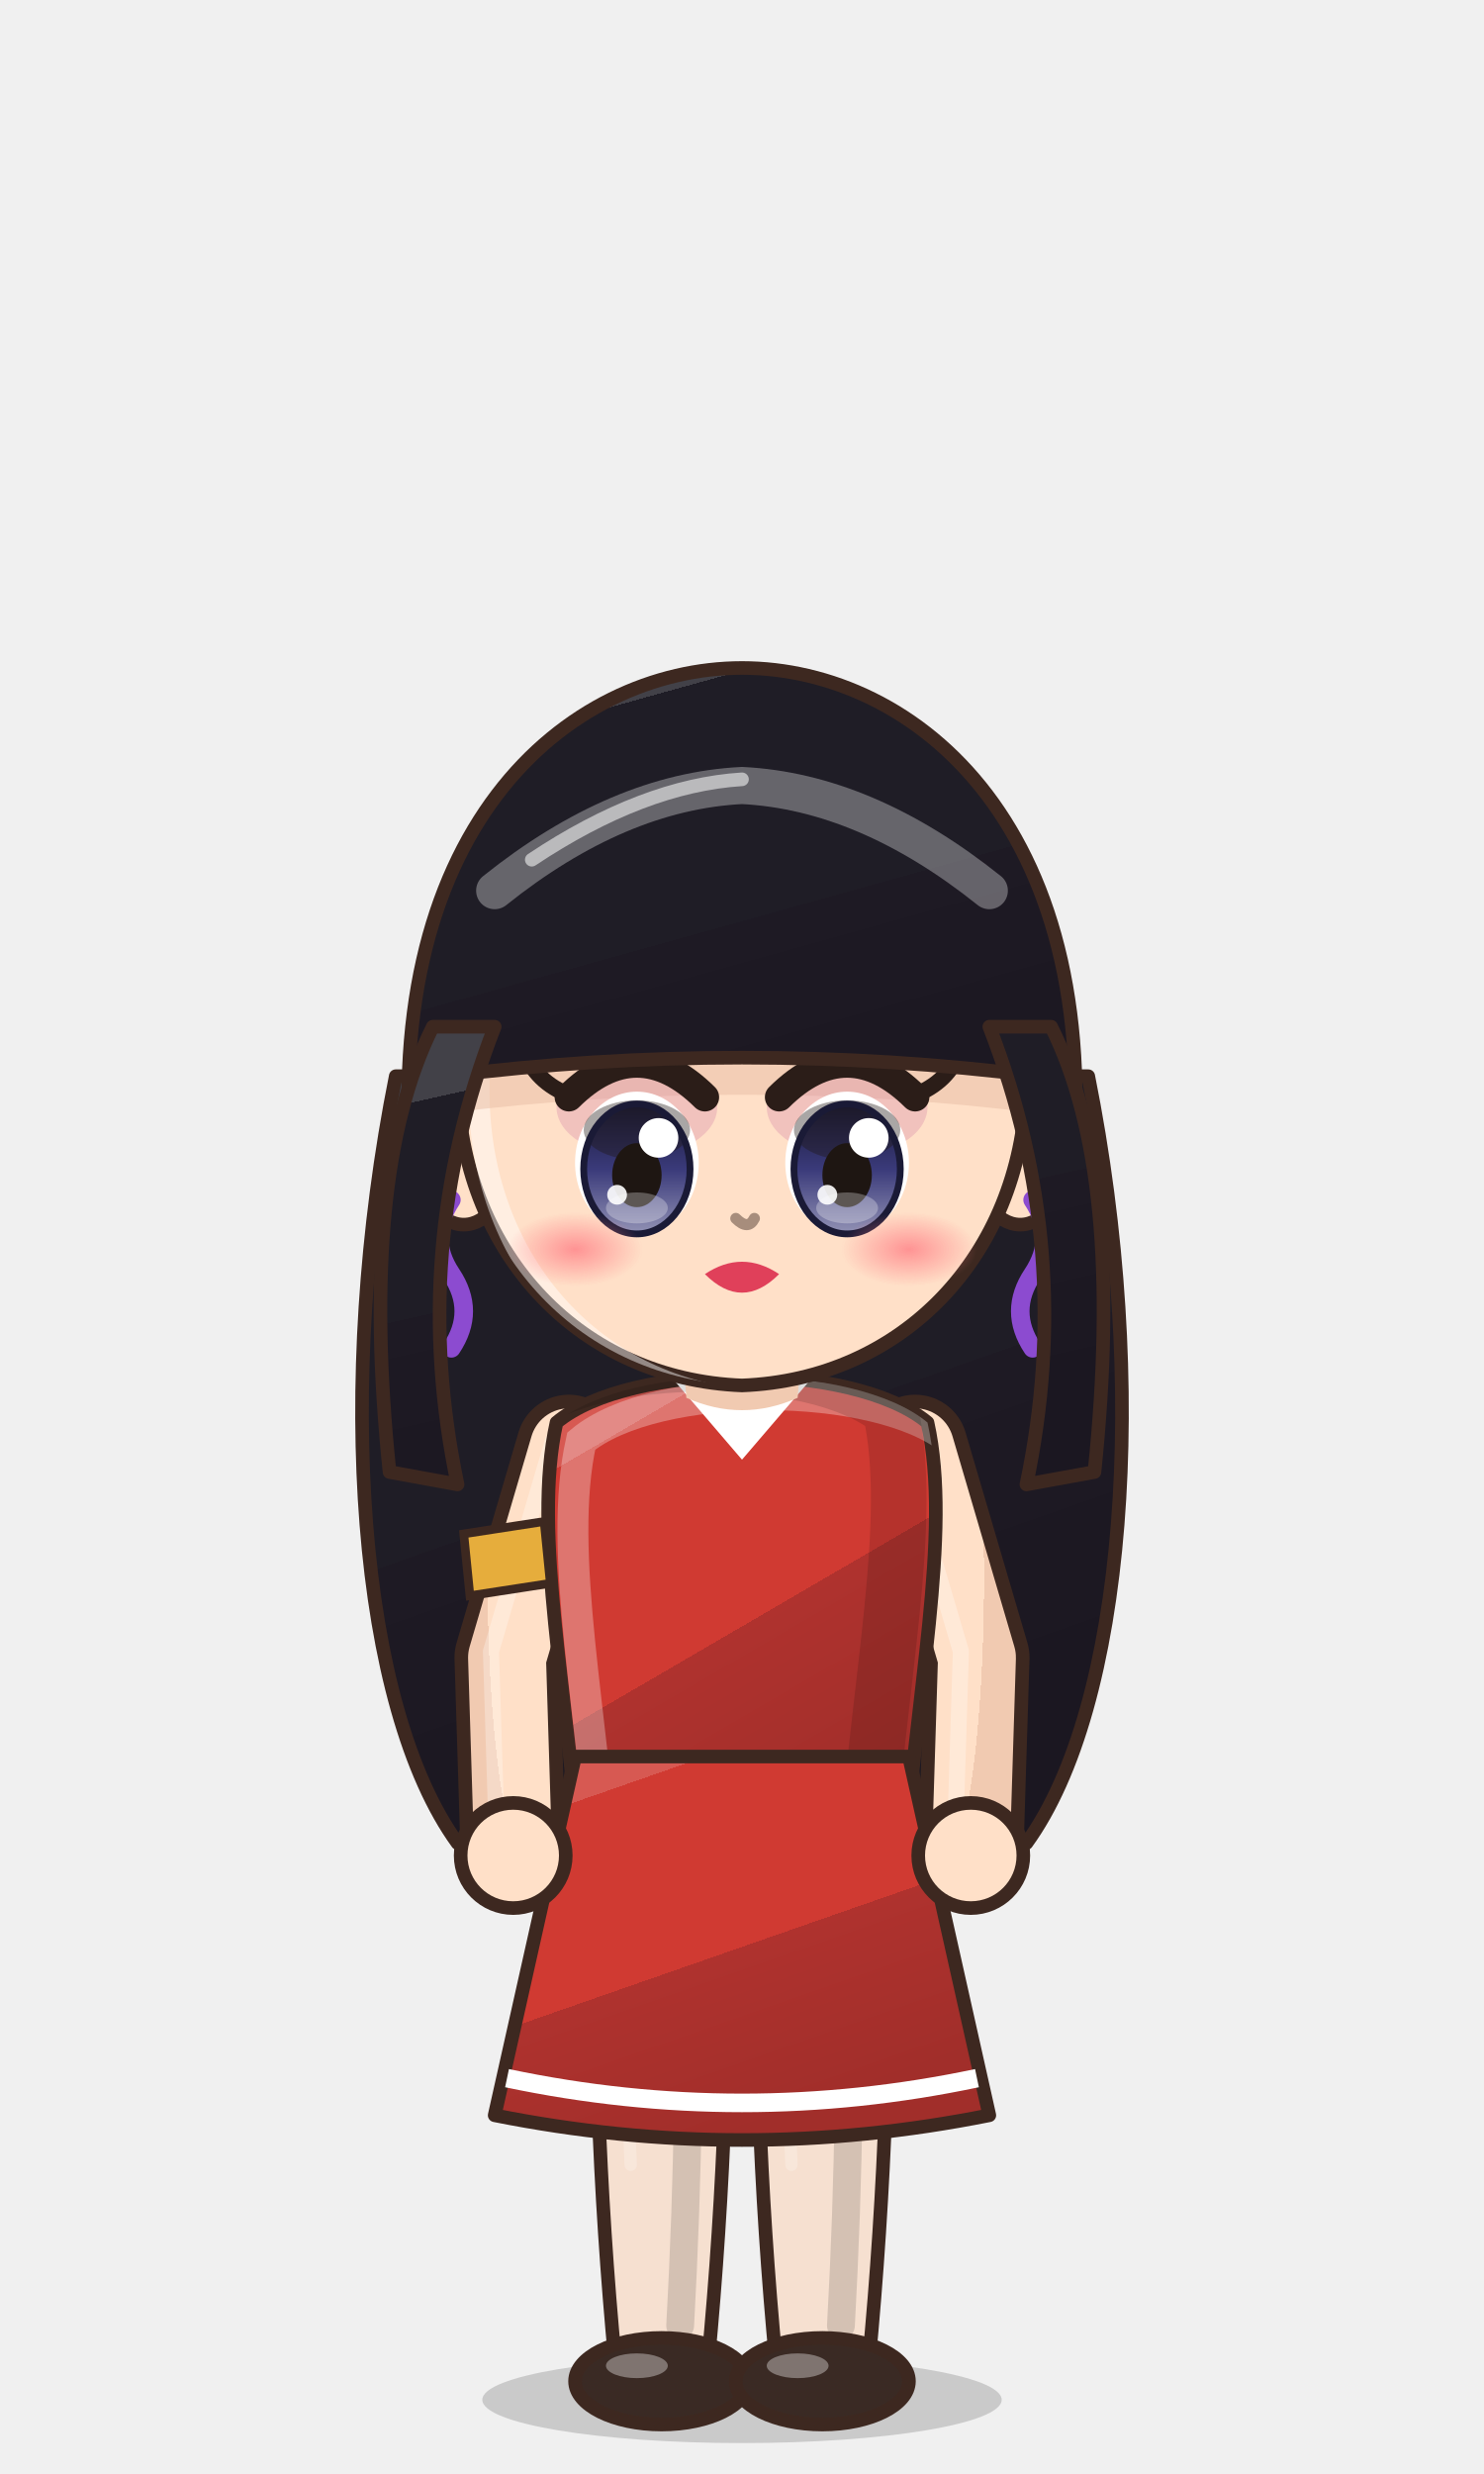
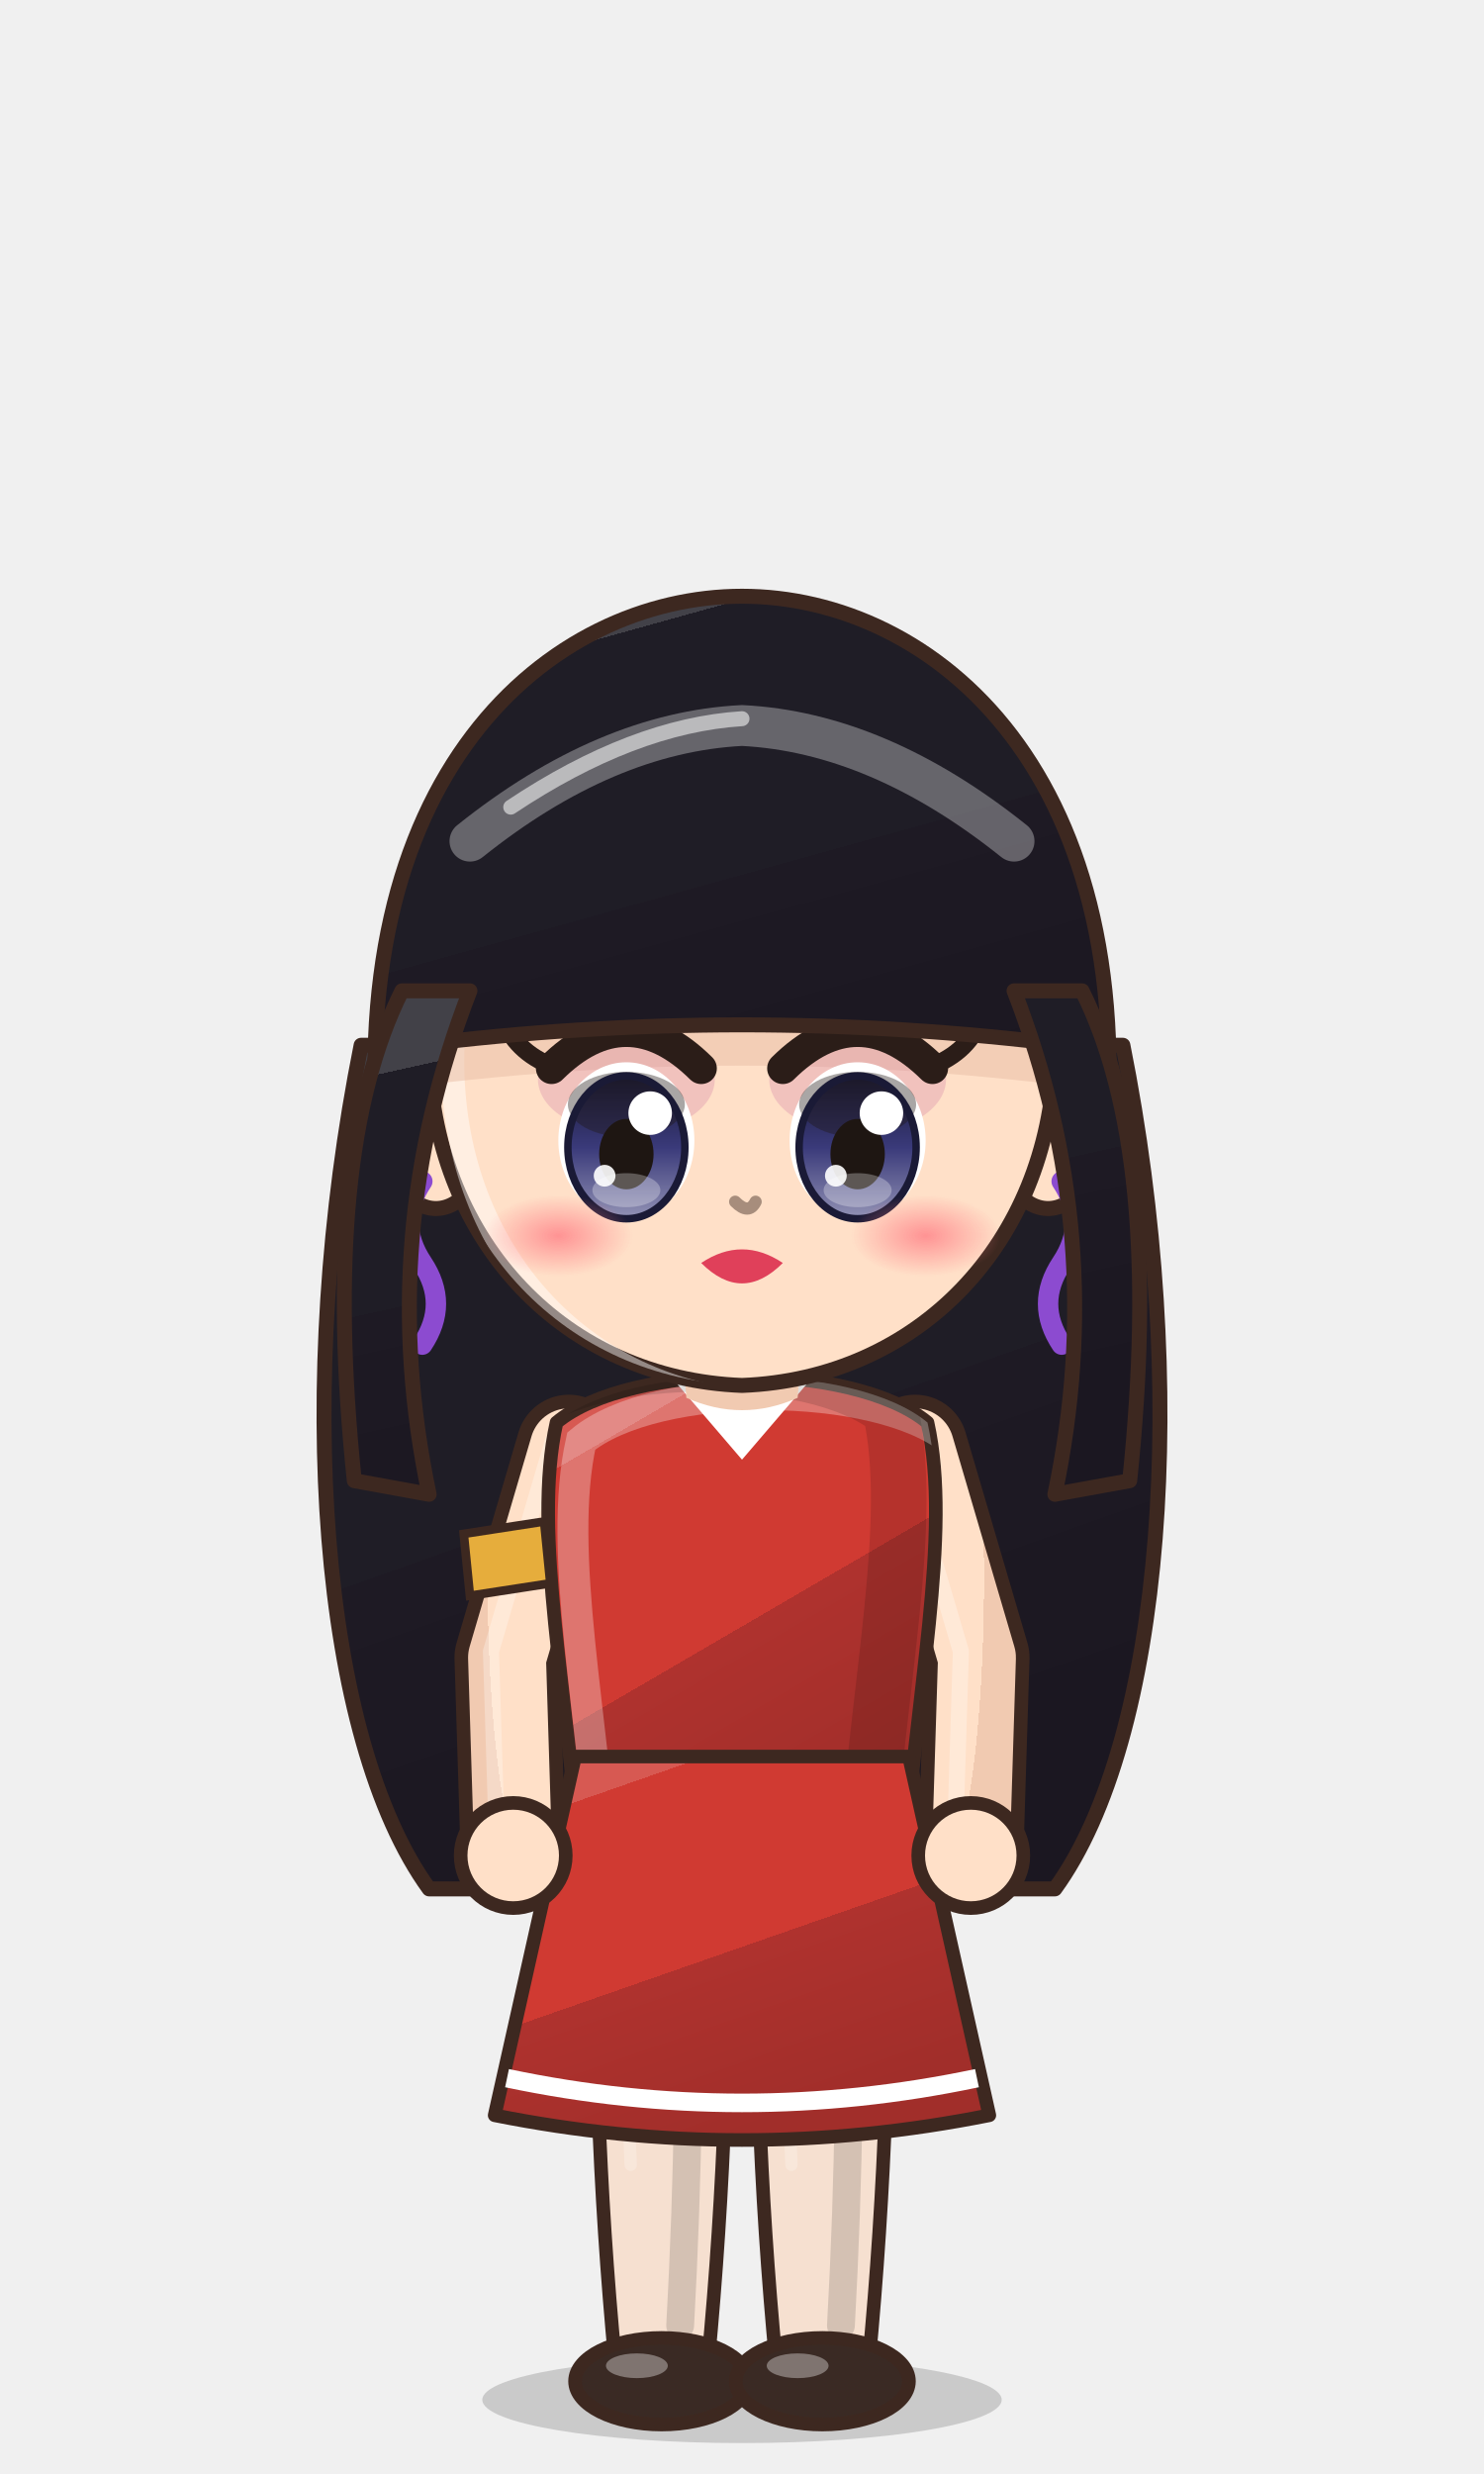
<svg xmlns="http://www.w3.org/2000/svg" viewBox="-120 -180 240 400" width="81.6" height="136.0">
  <defs>
    <linearGradient id="hair203" x1="0" y1="0" x2=".35" y2="1">
      <stop offset="0" stop-color="#424148" />
      <stop offset=".16" stop-color="#424148" />
      <stop offset=".16" stop-color="#1f1d26" />
      <stop offset=".58" stop-color="#1f1d26" />
      <stop offset=".58" stop-color="#1e1a24" />
      <stop offset="1" stop-color="#1b1721" />
    </linearGradient>
    <radialGradient id="skin203" cx=".4" cy=".32" r=".85">
      <stop offset="0" stop-color="#ffe0c8" />
      <stop offset=".84" stop-color="#ffe0c8" />
      <stop offset=".84" stop-color="#f1cab1" />
      <stop offset="1" stop-color="#f1cab1" />
    </radialGradient>
    <linearGradient id="cloth203" x1="0" y1="0" x2=".45" y2="1">
      <stop offset="0" stop-color="#d75952" />
      <stop offset=".16" stop-color="#d75952" />
      <stop offset=".16" stop-color="#d03a32" />
      <stop offset=".6" stop-color="#d03a32" />
      <stop offset=".6" stop-color="#af322e" />
      <stop offset="1" stop-color="#a12e2a" />
    </linearGradient>
    <linearGradient id="iris203" x1="0" y1="0" x2="0" y2="1">
      <stop offset="0" stop-color="#1a1a36" />
      <stop offset=".5" stop-color="#3a3a7a" />
      <stop offset="1" stop-color="#9292b5" />
    </linearGradient>
    <linearGradient id="straw203" x1="0" y1="0" x2=".3" y2="1">
      <stop offset="0" stop-color="#ffe7aa" />
      <stop offset=".16" stop-color="#ffe7aa" />
      <stop offset=".16" stop-color="#ffe39a" />
      <stop offset=".58" stop-color="#ffe39a" />
      <stop offset=".58" stop-color="#e9b456" />
      <stop offset="1" stop-color="#d6a54f" />
    </linearGradient>
    <radialGradient id="blush203">
      <stop offset="0" stop-color="#ff7f86" stop-opacity=".9" />
      <stop offset="1" stop-color="#ff7f86" stop-opacity="0" />
    </radialGradient>
    <clipPath id="face203">
      <path d="M -46,-4 C -47,-38 -25,-55 0,-55 C 25,-55 47,-38 46,-4 C 45,23 26,43 0,44 C -26,43 -45,23 -46,-4 Z" />
    </clipPath>
    <clipPath id="torso203">
      <path d="M -30,50 C -34,68 -28,94 -26,124 L 26,124 C 28,94 34,68 30,50 C 18,40 -18,40 -30,50 Z" />
    </clipPath>
  </defs>
  <ellipse cx="0" cy="208" rx="42" ry="7" fill="#000000" opacity=".16" />
-   <path d="M -56,-6 C -66,44 -62,96 -46,118 L 46,118 C 62,96 66,44 56,-6 Z" fill="url(#hair203)" stroke="#3d2820" stroke-width="2.2" stroke-linejoin="round" />
+   <g transform="translate(0,44) scale(1.1) translate(0,-44)">
+     <path d="M -56,-6 C -66,44 -62,96 -46,118 L 46,118 C 62,96 66,44 56,-6 Z" fill="url(#hair203)" stroke="#3d2820" stroke-width="2.2" stroke-linejoin="round" />
+   </g>
  <path d="M -23.5,118 Q -24.5,160.0 -20.5,202 L -5.5,202 Q -1.5,160.0 -2.5,118 Z" fill="#f6e0d0" stroke="#3d2820" stroke-width="2.2" stroke-linejoin="round" />
  <path d="M -9,124 Q -8,160 -10,196" stroke="#000000" stroke-width="4.5" fill="none" opacity=".14" stroke-linecap="round" />
  <path d="M -18,126 Q -19,150 -18,170" stroke="#ffffff" stroke-width="2" fill="none" opacity=".22" stroke-linecap="round" />
  <ellipse cx="-13" cy="205" rx="14" ry="7" fill="#3a2a24" stroke="#3d2820" stroke-width="2.2" stroke-linejoin="round" />
  <ellipse cx="-17" cy="202.5" rx="5" ry="2" fill="#ffffff" opacity=".35" />
  <path d="M 2.5,118 Q 1.5,160.0 5.5,202 L 20.5,202 Q 24.5,160.0 23.5,118 Z" fill="#f6e0d0" stroke="#3d2820" stroke-width="2.2" stroke-linejoin="round" />
  <path d="M 17,124 Q 18,160 16,196" stroke="#000000" stroke-width="4.5" fill="none" opacity=".14" stroke-linecap="round" />
  <path d="M 8,126 Q 7,150 8,170" stroke="#ffffff" stroke-width="2" fill="none" opacity=".22" stroke-linecap="round" />
  <ellipse cx="13" cy="205" rx="14" ry="7" fill="#3a2a24" stroke="#3d2820" stroke-width="2.2" stroke-linejoin="round" />
  <ellipse cx="9" cy="202.5" rx="5" ry="2" fill="#ffffff" opacity=".35" />
  <path d="M -28,54 L -38,88 L -37,120" stroke="#3d2820" stroke-width="17" fill="none" stroke-linecap="round" stroke-linejoin="round" />
  <path d="M -28,54 L -38,88 L -37,120" stroke="url(#skin203)" stroke-width="12.6" fill="none" stroke-linecap="round" stroke-linejoin="round" />
  <path d="M -28,54 L -38,88 L -37,120" transform="translate(-2.6,-1)" stroke="#ffffff" stroke-width="2.6" fill="none" stroke-linecap="round" stroke-linejoin="round" opacity=".28" />
  <path d="M 28,54 L 38,88 L 37,120" stroke="#3d2820" stroke-width="17" fill="none" stroke-linecap="round" stroke-linejoin="round" />
  <path d="M 28,54 L 38,88 L 37,120" stroke="url(#skin203)" stroke-width="12.6" fill="none" stroke-linecap="round" stroke-linejoin="round" />
  <path d="M 28,54 L 38,88 L 37,120" transform="translate(-2.6,-1)" stroke="#ffffff" stroke-width="2.6" fill="none" stroke-linecap="round" stroke-linejoin="round" opacity=".28" />
  <path d="M -30,50 C -34,68 -28,94 -26,124 L 26,124 C 28,94 34,68 30,50 C 18,40 -18,40 -30,50 Z" fill="url(#cloth203)" stroke="#3d2820" stroke-width="2.2" stroke-linejoin="round" />
  <path d="M -12,42 L 0,56 L 12,42 Z" fill="#ffffff" />
  <g clip-path="url(#torso203)">
    <path d="M -30,50 C -34,68 -28,94 -26,124 L 26,124 C 28,94 34,68 30,50 C 18,40 -18,40 -30,50 Z" transform="translate(4,3)" fill="none" stroke="#ffffff" stroke-width="5" opacity=".3" />
    <path d="M -30,50 C -34,68 -28,94 -26,124 L 26,124 C 28,94 34,68 30,50 C 18,40 -18,40 -30,50 Z" transform="translate(-6,-2)" fill="none" stroke="#000000" stroke-width="9" opacity=".13" />
  </g>
  <path d="M -27,104 L 27,104 L 40,162 Q 0,170 -40,162 Z" fill="url(#cloth203)" stroke="#3d2820" stroke-width="2.2" stroke-linejoin="round" />
  <path d="M -38,156 Q 0,164 38,156" stroke="#ffffff" stroke-width="3" fill="none" />
  <circle cx="-37" cy="120" r="8.5" fill="url(#skin203)" stroke="#3d2820" stroke-width="2.2" />
  <circle cx="37" cy="120" r="8.5" fill="url(#skin203)" stroke="#3d2820" stroke-width="2.2" />
  <path d="M -45,68 L -32,66 L -31,76 L -44,78 Z" fill="#e6ad3c" stroke="#3d2820" stroke-width="1.4" />
  <path d="M -10,34 L 10,34 L 9,46 Q 0,50 -9,46 Z" fill="#f1cab1" />
-   <ellipse cx="-45" cy="8" rx="7" ry="10" fill="url(#skin203)" stroke="#3d2820" stroke-width="2.2" stroke-linejoin="round" />
-   <ellipse cx="45" cy="8" rx="7" ry="10" fill="url(#skin203)" stroke="#3d2820" stroke-width="2.2" stroke-linejoin="round" />
-   <path d="M -46,-4 C -47,-38 -25,-55 0,-55 C 25,-55 47,-38 46,-4 C 45,23 26,43 0,44 C -26,43 -45,23 -46,-4 Z" fill="url(#skin203)" stroke="#3d2820" stroke-width="2.2" stroke-linejoin="round" />
-   <g clip-path="url(#face203)">
-     <path d="M -46,-4 C -47,-38 -25,-55 0,-55 C 25,-55 47,-38 46,-4 C 45,23 26,43 0,44 C -26,43 -45,23 -46,-4 Z" transform="translate(3.5,2.5)" fill="none" stroke="#ffffff" stroke-width="3.4" opacity=".45" />
-   </g>
-   <g clip-path="url(#face203)">
-     <path d="M -53,14 C -60,-46 -28,-72 0,-72 C 28,-72 60,-46 53,14 L 48,-6 Q 0,-12 -48,-6 Z" transform="translate(0,6)" fill="#e7bca4" opacity=".5" />
-   </g>
-   <ellipse cx="-17" cy="-1" rx="13" ry="8" fill="#d88aa8" opacity=".35" />
-   <ellipse cx="-17" cy="8" rx="10" ry="11.5" fill="#ffffff" />
-   <ellipse cx="-17" cy="9" rx="8.6" ry="10.5" fill="url(#iris203)" />
-   <ellipse cx="-17" cy="2.7" rx="8.6" ry="4.8" fill="#1e1612" opacity=".38" />
-   <ellipse cx="-17" cy="9" rx="8.6" ry="10.5" fill="none" stroke="#1a1a36" stroke-width="1.1" />
-   <ellipse cx="-17" cy="10" rx="4" ry="5.175" fill="#1e1612" />
-   <ellipse cx="-17" cy="15.3" rx="5" ry="2.5" fill="#ffffff" opacity=".28" />
-   <circle cx="-13.5" cy="3.975" r="3.2" fill="#ffffff" />
-   <circle cx="-20.2" cy="13.175" r="1.6" fill="#ffffff" opacity=".9" />
-   <path d="M -28,-2.6 Q -17,-13.5 -6,-2.6" stroke="#2b1d18" stroke-width="4.6" fill="none" stroke-linecap="round" />
-   <path d="M -25,-17.5 Q -17,-21.5 -9,-17.5" stroke="#241d1f" stroke-width="2.4" fill="none" stroke-linecap="round" />
-   <path d="M -27,-2.6 q -6,-2 -8,-7" stroke="#2b1d18" stroke-width="2.6" fill="none" stroke-linecap="round" />
-   <ellipse cx="17" cy="-1" rx="13" ry="8" fill="#d88aa8" opacity=".35" />
-   <ellipse cx="17" cy="8" rx="10" ry="11.5" fill="#ffffff" />
-   <ellipse cx="17" cy="9" rx="8.6" ry="10.5" fill="url(#iris203)" />
-   <ellipse cx="17" cy="2.7" rx="8.6" ry="4.8" fill="#1e1612" opacity=".38" />
-   <ellipse cx="17" cy="9" rx="8.6" ry="10.5" fill="none" stroke="#1a1a36" stroke-width="1.1" />
-   <ellipse cx="17" cy="10" rx="4" ry="5.175" fill="#1e1612" />
-   <ellipse cx="17" cy="15.3" rx="5" ry="2.5" fill="#ffffff" opacity=".28" />
-   <circle cx="20.5" cy="3.975" r="3.2" fill="#ffffff" />
-   <circle cx="13.8" cy="13.175" r="1.6" fill="#ffffff" opacity=".9" />
-   <path d="M 6,-2.6 Q 17,-13.5 28,-2.6" stroke="#2b1d18" stroke-width="4.6" fill="none" stroke-linecap="round" />
-   <path d="M 9,-17.5 Q 17,-21.5 25,-17.5" stroke="#241d1f" stroke-width="2.4" fill="none" stroke-linecap="round" />
-   <path d="M 27,-2.6 q 6,-2 8,-7" stroke="#2b1d18" stroke-width="2.6" fill="none" stroke-linecap="round" />
-   <path d="M -6,26 Q 0,22 6,26 Q 0,32 -6,26 Z" fill="#e0405a" />
-   <ellipse cx="-27" cy="22" rx="11" ry="6" fill="url(#blush203)" opacity="0.88" />
-   <ellipse cx="27" cy="22" rx="11" ry="6" fill="url(#blush203)" opacity="0.88" />
-   <path d="M -1,17 Q 1,19 2,17" stroke="#a78d7c" stroke-width="1.8" fill="none" stroke-linecap="round" />
-   <path d="M -47,14 q -4,6 0,12 q 4,6 0,12" stroke="#8c4bd0" stroke-width="3" fill="none" stroke-linecap="round" />
-   <path d="M 47,14 q 4,6 0,12 q -4,6 0,12" stroke="#8c4bd0" stroke-width="3" fill="none" stroke-linecap="round" />
-   <path d="M -53,14 C -60,-46 -28,-72 0,-72 C 28,-72 60,-46 53,14 L 48,-6 Q 0,-12 -48,-6 Z" fill="url(#hair203)" stroke="#3d2820" stroke-width="2.2" stroke-linejoin="round" />
-   <path d="M 40,-14 Q 54,22 46,60 L 57,58 Q 62,10 50,-14 Z M -40,-14 Q -54,22 -46,60 L -57,58 Q -62,10 -50,-14 Z" fill="url(#hair203)" stroke="#3d2820" stroke-width="2.2" stroke-linejoin="round" />
-   <defs>
-     <clipPath id="hf203">
-       <path d="M -53,14 C -60,-46 -28,-72 0,-72 C 28,-72 60,-46 53,14 L 48,-6 Q 0,-12 -48,-6 Z" />
-     </clipPath>
-   </defs>
-   <g clip-path="url(#hf203)">
-     <path d="M -40,-36 Q -20,-52 0,-53 Q 20,-52 40,-36" stroke="#ffffff" stroke-width="6" fill="none" stroke-linecap="round" opacity=".32" />
-     <path d="M -34,-41 Q -16,-53 0,-54" stroke="#ffffff" stroke-width="2.2" fill="none" stroke-linecap="round" opacity=".55" />
+   <g transform="translate(0,44) scale(1.1) translate(0,-44)">
+     <ellipse cx="-45" cy="8" rx="7" ry="10" fill="url(#skin203)" stroke="#3d2820" stroke-width="2.2" stroke-linejoin="round" />
+     <ellipse cx="45" cy="8" rx="7" ry="10" fill="url(#skin203)" stroke="#3d2820" stroke-width="2.2" stroke-linejoin="round" />
+     <path d="M -46,-4 C -47,-38 -25,-55 0,-55 C 25,-55 47,-38 46,-4 C 45,23 26,43 0,44 C -26,43 -45,23 -46,-4 Z" fill="url(#skin203)" stroke="#3d2820" stroke-width="2.2" stroke-linejoin="round" />
+     <g clip-path="url(#face203)">
+       <path d="M -46,-4 C -47,-38 -25,-55 0,-55 C 25,-55 47,-38 46,-4 C 45,23 26,43 0,44 C -26,43 -45,23 -46,-4 Z" transform="translate(3.5,2.5)" fill="none" stroke="#ffffff" stroke-width="3.4" opacity=".45" />
+     </g>
+     <g clip-path="url(#face203)">
+       <path d="M -53,14 C -60,-46 -28,-72 0,-72 C 28,-72 60,-46 53,14 L 48,-6 Q 0,-12 -48,-6 Z" transform="translate(0,6)" fill="#e7bca4" opacity=".5" />
+     </g>
+     <ellipse cx="-17" cy="-1" rx="13" ry="8" fill="#d88aa8" opacity=".35" />
+     <ellipse cx="-17" cy="8" rx="10" ry="11.5" fill="#ffffff" />
+     <ellipse cx="-17" cy="9" rx="8.6" ry="10.5" fill="url(#iris203)" />
+     <ellipse cx="-17" cy="2.7" rx="8.6" ry="4.8" fill="#1e1612" opacity=".38" />
+     <ellipse cx="-17" cy="9" rx="8.6" ry="10.5" fill="none" stroke="#1a1a36" stroke-width="1.1" />
+     <ellipse cx="-17" cy="10" rx="4" ry="5.175" fill="#1e1612" />
+     <ellipse cx="-17" cy="15.3" rx="5" ry="2.5" fill="#ffffff" opacity=".28" />
+     <circle cx="-13.5" cy="3.975" r="3.2" fill="#ffffff" />
+     <circle cx="-20.2" cy="13.175" r="1.6" fill="#ffffff" opacity=".9" />
+     <path d="M -28,-2.6 Q -17,-13.5 -6,-2.6" stroke="#2b1d18" stroke-width="4.6" fill="none" stroke-linecap="round" />
+     <path d="M -25,-17.5 Q -17,-21.5 -9,-17.5" stroke="#241d1f" stroke-width="2.4" fill="none" stroke-linecap="round" />
+     <path d="M -27,-2.6 q -6,-2 -8,-7" stroke="#2b1d18" stroke-width="2.6" fill="none" stroke-linecap="round" />
+     <ellipse cx="17" cy="-1" rx="13" ry="8" fill="#d88aa8" opacity=".35" />
+     <ellipse cx="17" cy="8" rx="10" ry="11.5" fill="#ffffff" />
+     <ellipse cx="17" cy="9" rx="8.6" ry="10.5" fill="url(#iris203)" />
+     <ellipse cx="17" cy="2.7" rx="8.6" ry="4.8" fill="#1e1612" opacity=".38" />
+     <ellipse cx="17" cy="9" rx="8.6" ry="10.5" fill="none" stroke="#1a1a36" stroke-width="1.1" />
+     <ellipse cx="17" cy="10" rx="4" ry="5.175" fill="#1e1612" />
+     <ellipse cx="17" cy="15.3" rx="5" ry="2.5" fill="#ffffff" opacity=".28" />
+     <circle cx="20.5" cy="3.975" r="3.2" fill="#ffffff" />
+     <circle cx="13.8" cy="13.175" r="1.6" fill="#ffffff" opacity=".9" />
+     <path d="M 6,-2.6 Q 17,-13.5 28,-2.6" stroke="#2b1d18" stroke-width="4.6" fill="none" stroke-linecap="round" />
+     <path d="M 9,-17.5 Q 17,-21.5 25,-17.5" stroke="#241d1f" stroke-width="2.4" fill="none" stroke-linecap="round" />
+     <path d="M 27,-2.6 q 6,-2 8,-7" stroke="#2b1d18" stroke-width="2.6" fill="none" stroke-linecap="round" />
+     <path d="M -6,26 Q 0,22 6,26 Q 0,32 -6,26 Z" fill="#e0405a" />
+     <ellipse cx="-27" cy="22" rx="11" ry="6" fill="url(#blush203)" opacity="0.88" />
+     <ellipse cx="27" cy="22" rx="11" ry="6" fill="url(#blush203)" opacity="0.88" />
+     <path d="M -1,17 Q 1,19 2,17" stroke="#a78d7c" stroke-width="1.8" fill="none" stroke-linecap="round" />
+     <path d="M -47,14 q -4,6 0,12 q 4,6 0,12" stroke="#8c4bd0" stroke-width="3" fill="none" stroke-linecap="round" />
+     <path d="M 47,14 q 4,6 0,12 q -4,6 0,12" stroke="#8c4bd0" stroke-width="3" fill="none" stroke-linecap="round" />
+     <path d="M -53,14 C -60,-46 -28,-72 0,-72 C 28,-72 60,-46 53,14 L 48,-6 Q 0,-12 -48,-6 Z" fill="url(#hair203)" stroke="#3d2820" stroke-width="2.2" stroke-linejoin="round" />
+     <path d="M 40,-14 Q 54,22 46,60 L 57,58 Q 62,10 50,-14 Z M -40,-14 Q -54,22 -46,60 L -57,58 Q -62,10 -50,-14 Z" fill="url(#hair203)" stroke="#3d2820" stroke-width="2.2" stroke-linejoin="round" />
+     <defs>
+       <clipPath id="hf203">
+         <path d="M -53,14 C -60,-46 -28,-72 0,-72 C 28,-72 60,-46 53,14 L 48,-6 Q 0,-12 -48,-6 Z" />
+       </clipPath>
+     </defs>
+     <g clip-path="url(#hf203)">
+       <path d="M -40,-36 Q -20,-52 0,-53 Q 20,-52 40,-36" stroke="#ffffff" stroke-width="6" fill="none" stroke-linecap="round" opacity=".32" />
+       <path d="M -34,-41 Q -16,-53 0,-54" stroke="#ffffff" stroke-width="2.2" fill="none" stroke-linecap="round" opacity=".55" />
+     </g>
  </g>
</svg>
